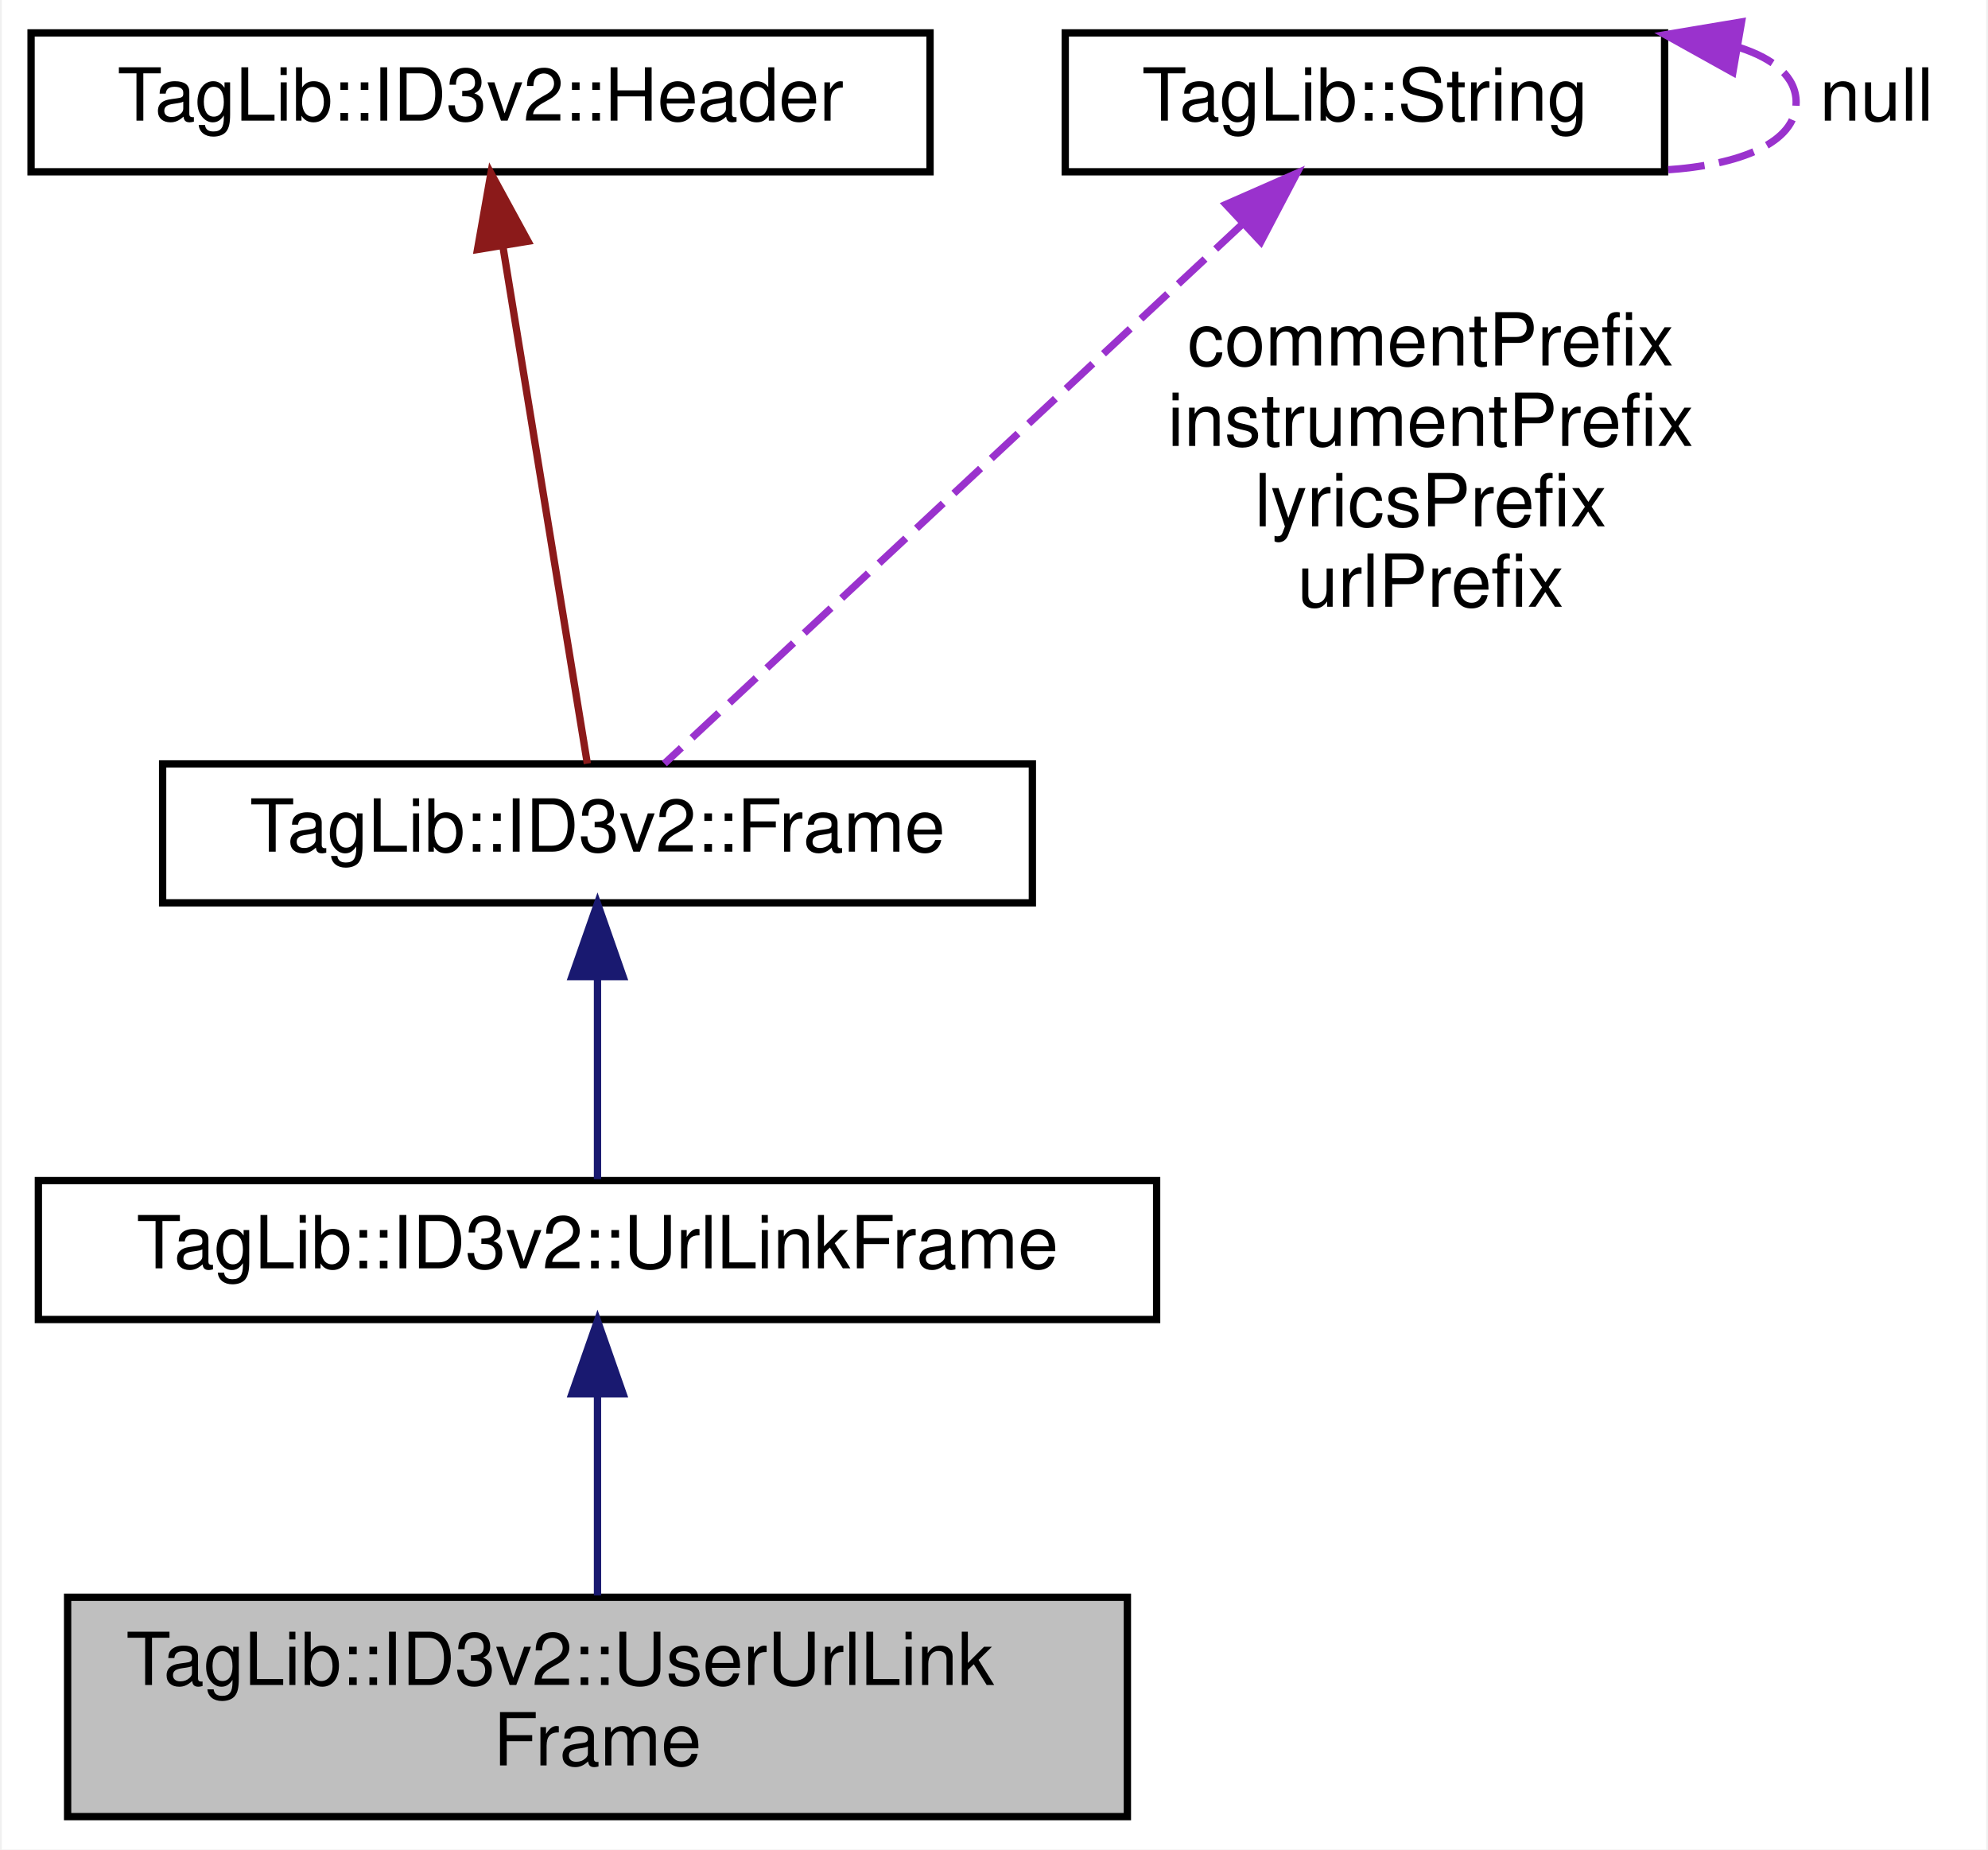
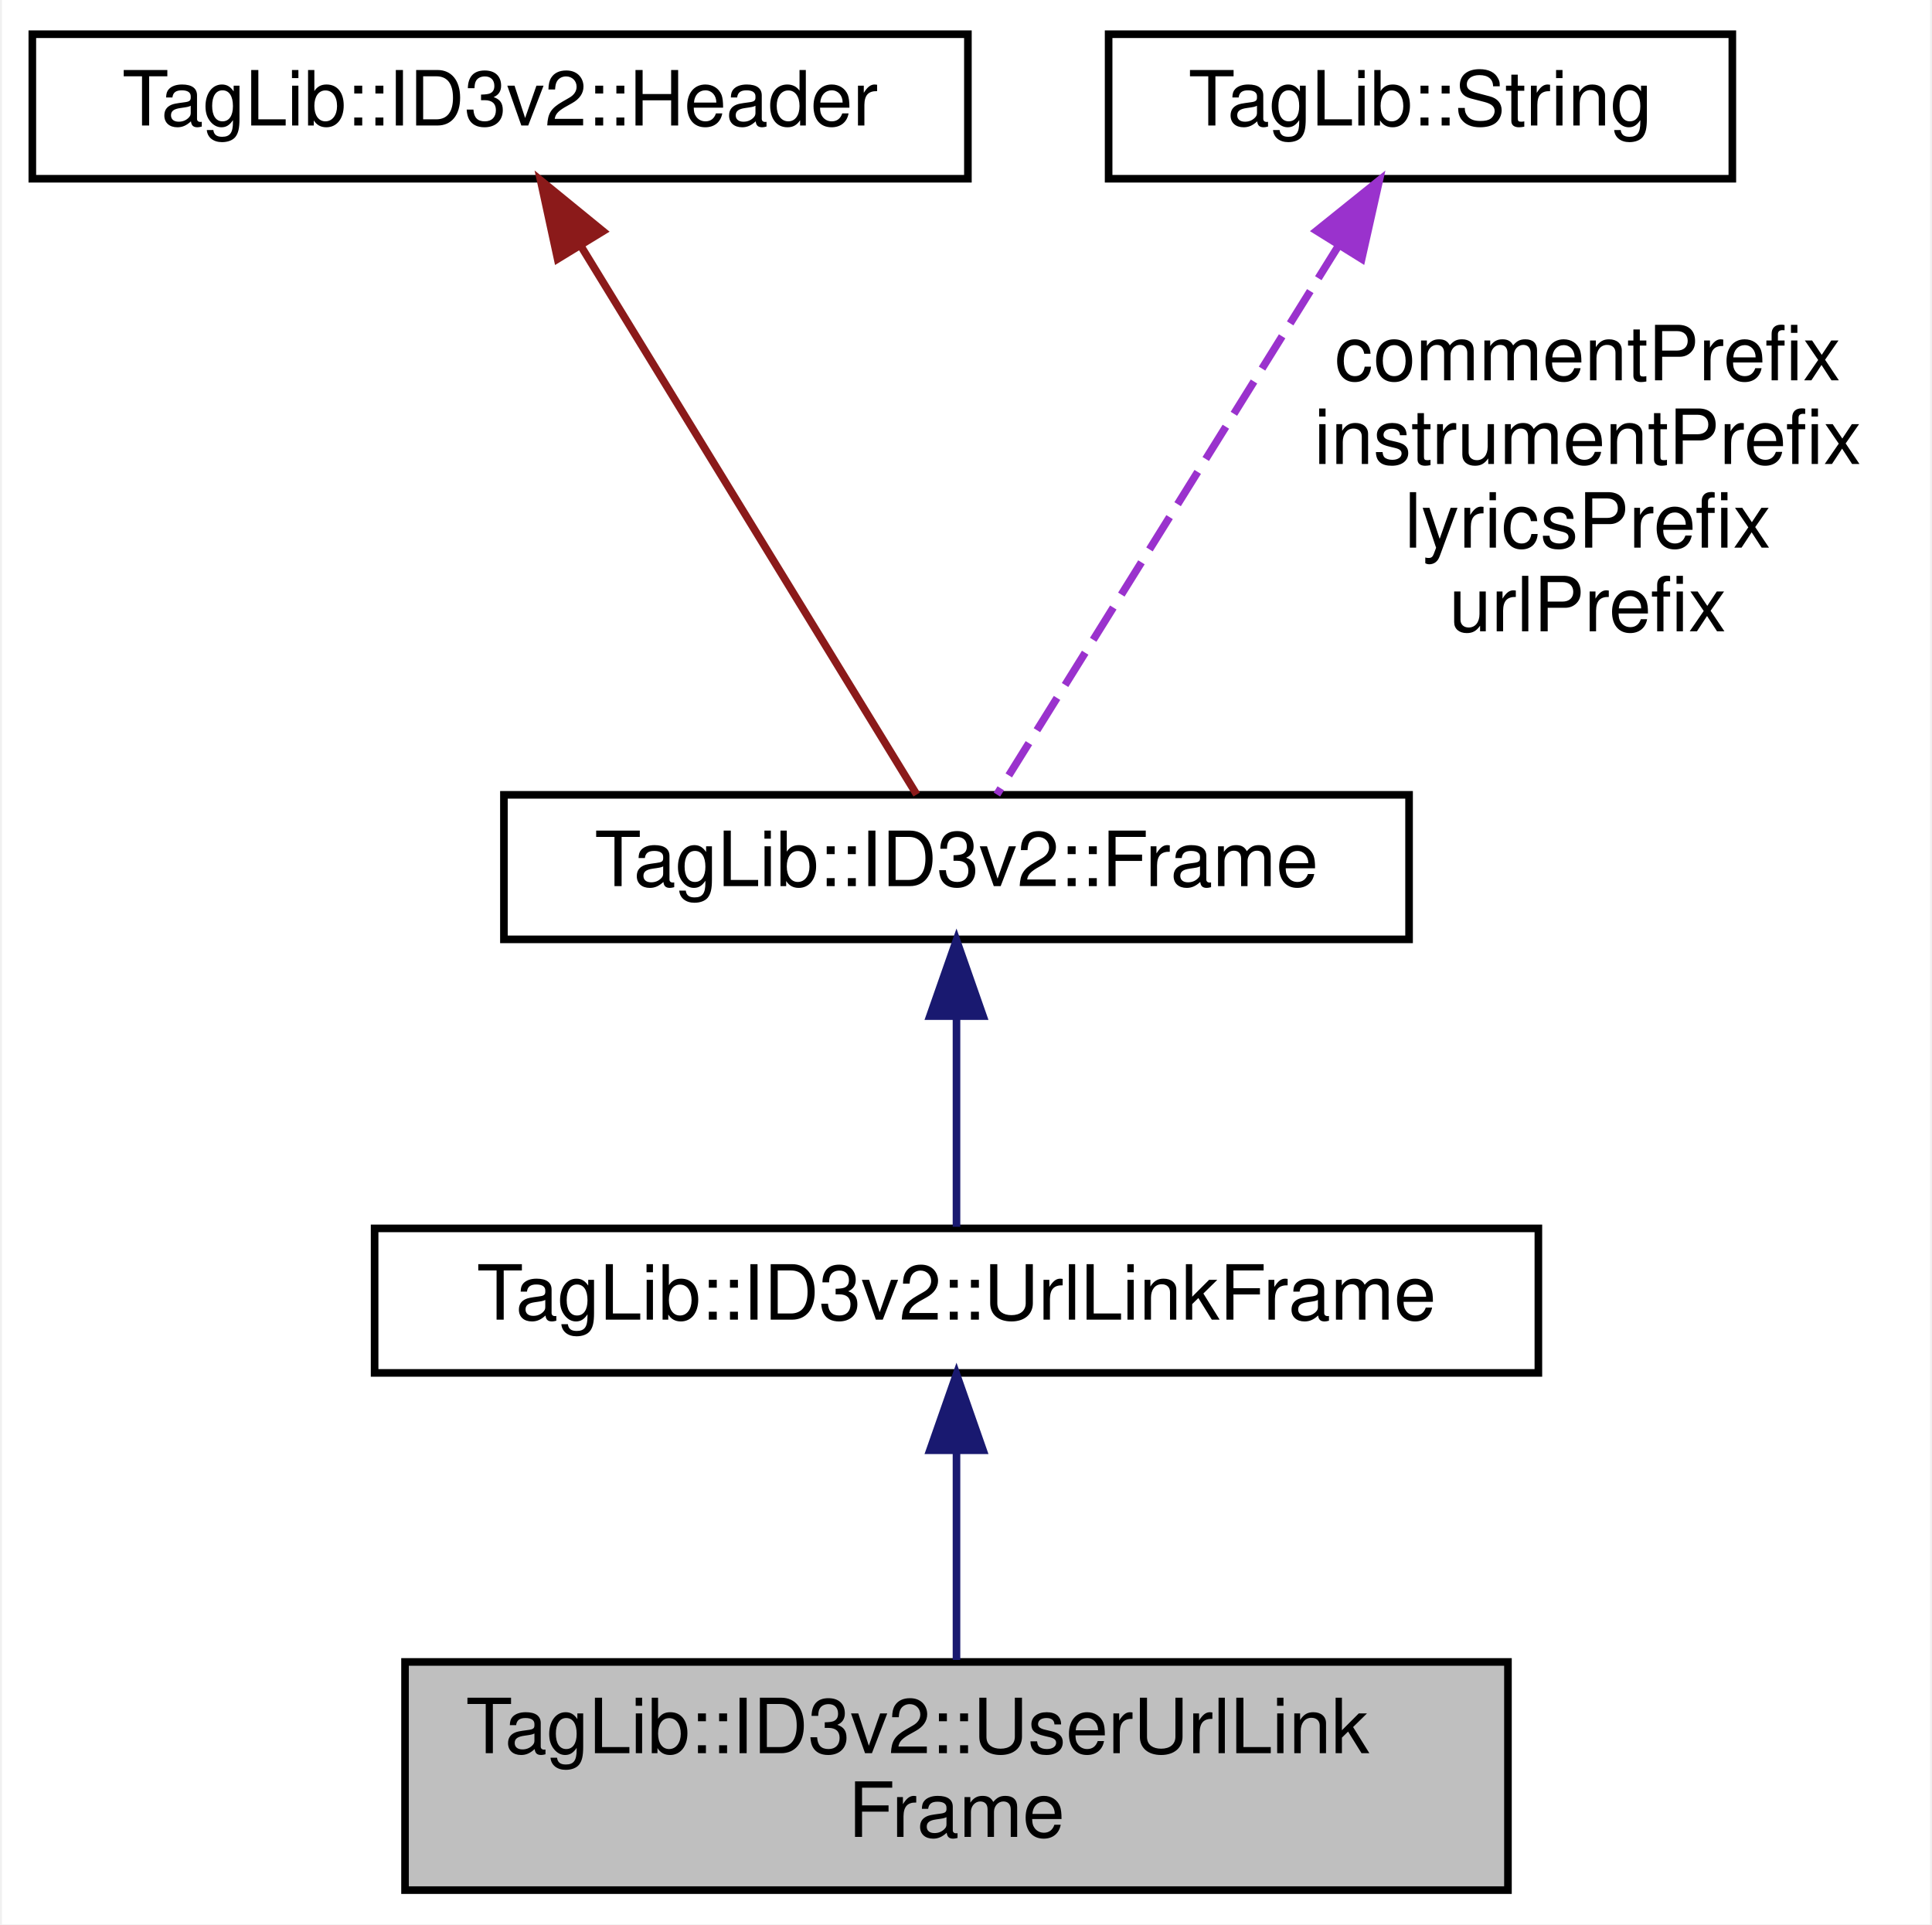
- <svg xmlns="http://www.w3.org/2000/svg" xmlns:xlink="http://www.w3.org/1999/xlink" width="272pt" height="253pt" viewBox="0.00 0.00 271.50 253.00">
+ <svg xmlns="http://www.w3.org/2000/svg" xmlns:xlink="http://www.w3.org/1999/xlink" width="254pt" height="253pt" viewBox="0.00 0.00 253.50 253.00">
  <g id="graph0" class="graph" transform="scale(1 1) rotate(0) translate(4 249)">
-     <polygon fill="white" stroke="transparent" points="-4,4 -4,-249 267.5,-249 267.5,4 -4,4" />
+     <polygon fill="white" stroke="transparent" points="-4,4 -4,-249 249.5,-249 249.5,4 -4,4" />
    <g id="node1" class="node">
      <g id="a_node1">
        <a xlink:title="ID3v2 User defined URL frame.">
-           <polygon fill="#bfbfbf" stroke="black" points="5,-0.5 5,-30.5 150,-30.5 150,-0.5 5,-0.5" />
-           <text text-anchor="start" x="13" y="-18.5" font-family="Helvetica,sans-Serif" font-size="10.00">TagLib::ID3v2::UserUrlLink</text>
-           <text text-anchor="middle" x="77.5" y="-7.5" font-family="Helvetica,sans-Serif" font-size="10.00">Frame</text>
+           <polygon fill="#bfbfbf" stroke="black" points="49,-0.5 49,-30.5 194,-30.5 194,-0.5 49,-0.5" />
+           <text text-anchor="start" x="57" y="-18.5" font-family="Helvetica,sans-Serif" font-size="10.00">TagLib::ID3v2::UserUrlLink</text>
+           <text text-anchor="middle" x="121.5" y="-7.5" font-family="Helvetica,sans-Serif" font-size="10.00">Frame</text>
        </a>
      </g>
    </g>
    <g id="node2" class="node">
      <g id="a_node2">
        <a xlink:href="classTagLib_1_1ID3v2_1_1UrlLinkFrame.html" target="_top" xlink:title="ID3v2 URL frame.">
-           <polygon fill="white" stroke="black" points="1,-68.5 1,-87.5 154,-87.5 154,-68.5 1,-68.5" />
-           <text text-anchor="middle" x="77.5" y="-75.5" font-family="Helvetica,sans-Serif" font-size="10.00">TagLib::ID3v2::UrlLinkFrame</text>
+           <polygon fill="white" stroke="black" points="45,-68.5 45,-87.5 198,-87.5 198,-68.5 45,-68.5" />
+           <text text-anchor="middle" x="121.5" y="-75.5" font-family="Helvetica,sans-Serif" font-size="10.00">TagLib::ID3v2::UrlLinkFrame</text>
        </a>
      </g>
    </g>
    <g id="edge1" class="edge">
-       <path fill="none" stroke="midnightblue" d="M77.5,-58.22C77.5,-49.36 77.5,-38.96 77.5,-30.76" />
-       <polygon fill="midnightblue" stroke="midnightblue" points="74,-58.33 77.5,-68.33 81,-58.33 74,-58.33" />
+       <path fill="none" stroke="midnightblue" d="M121.5,-58.22C121.5,-49.36 121.5,-38.96 121.5,-30.76" />
+       <polygon fill="midnightblue" stroke="midnightblue" points="118,-58.33 121.5,-68.33 125,-58.33 118,-58.33" />
    </g>
    <g id="node3" class="node">
      <g id="a_node3">
        <a xlink:href="classTagLib_1_1ID3v2_1_1Frame.html" target="_top" xlink:title="ID3v2 frame implementation.">
-           <polygon fill="white" stroke="black" points="18,-125.5 18,-144.5 137,-144.5 137,-125.5 18,-125.5" />
-           <text text-anchor="middle" x="77.5" y="-132.5" font-family="Helvetica,sans-Serif" font-size="10.00">TagLib::ID3v2::Frame</text>
+           <polygon fill="white" stroke="black" points="62,-125.5 62,-144.5 181,-144.5 181,-125.5 62,-125.5" />
+           <text text-anchor="middle" x="121.5" y="-132.5" font-family="Helvetica,sans-Serif" font-size="10.00">TagLib::ID3v2::Frame</text>
        </a>
      </g>
    </g>
    <g id="edge2" class="edge">
-       <path fill="none" stroke="midnightblue" d="M77.5,-115.12C77.5,-105.82 77.5,-95.06 77.5,-87.71" />
-       <polygon fill="midnightblue" stroke="midnightblue" points="74,-115.41 77.5,-125.41 81,-115.41 74,-115.41" />
+       <path fill="none" stroke="midnightblue" d="M121.5,-115.12C121.5,-105.82 121.5,-95.06 121.5,-87.71" />
+       <polygon fill="midnightblue" stroke="midnightblue" points="118,-115.41 121.5,-125.41 125,-115.41 118,-115.41" />
    </g>
    <g id="node4" class="node">
      <g id="a_node4">
        <a xlink:href="classTagLib_1_1ID3v2_1_1Header.html" target="_top" xlink:title="An implementation of ID3v2 headers.">
          <polygon fill="white" stroke="black" points="0,-225.5 0,-244.5 123,-244.5 123,-225.5 0,-225.5" />
          <text text-anchor="middle" x="61.5" y="-232.5" font-family="Helvetica,sans-Serif" font-size="10.00">TagLib::ID3v2::Header</text>
        </a>
      </g>
    </g>
    <g id="edge3" class="edge">
-       <path fill="none" stroke="#8b1a1a" d="M64.57,-215.22C68.04,-193.95 73.55,-160.22 76.11,-144.54" />
-       <polygon fill="#8b1a1a" stroke="#8b1a1a" points="61.08,-214.87 62.92,-225.3 67.99,-216 61.08,-214.87" />
+       <path fill="none" stroke="#8b1a1a" d="M72.11,-216.67C85.06,-195.52 106.45,-160.58 116.27,-144.54" />
+       <polygon fill="#8b1a1a" stroke="#8b1a1a" points="69.06,-214.95 66.82,-225.3 75.03,-218.6 69.06,-214.95" />
    </g>
    <g id="node5" class="node">
      <g id="a_node5">
        <a xlink:href="classTagLib_1_1String.html" target="_top" xlink:title="A wide string class suitable for unicode.">
          <polygon fill="white" stroke="black" points="141.5,-225.5 141.5,-244.5 223.5,-244.5 223.5,-225.5 141.5,-225.5" />
          <text text-anchor="middle" x="182.5" y="-232.5" font-family="Helvetica,sans-Serif" font-size="10.00">TagLib::String</text>
        </a>
      </g>
    </g>
    <g id="edge4" class="edge">
-       <path fill="none" stroke="#9a32cd" stroke-dasharray="5,2" d="M165.74,-218.35C143.3,-197.42 104.3,-161.01 86.65,-144.54" />
-       <polygon fill="#9a32cd" stroke="#9a32cd" points="163.48,-221.04 173.18,-225.3 168.26,-215.92 163.48,-221.04" />
-       <text text-anchor="middle" x="191.5" y="-199" font-family="Helvetica,sans-Serif" font-size="10.00"> commentPrefix</text>
-       <text text-anchor="middle" x="191.5" y="-188" font-family="Helvetica,sans-Serif" font-size="10.00">instrumentPrefix</text>
-       <text text-anchor="middle" x="191.5" y="-177" font-family="Helvetica,sans-Serif" font-size="10.00">lyricsPrefix</text>
-       <text text-anchor="middle" x="191.5" y="-166" font-family="Helvetica,sans-Serif" font-size="10.00">urlPrefix</text>
-     </g>
-     <g id="edge5" class="edge">
-       <path fill="none" stroke="#9a32cd" stroke-dasharray="5,2" d="M233.76,-242.49C238.51,-240.95 241.5,-238.45 241.5,-235 241.5,-229.48 233.84,-226.4 223.58,-225.75" />
-       <polygon fill="#9a32cd" stroke="#9a32cd" points="232.84,-239.1 223.58,-244.25 234.03,-246 232.84,-239.1" />
-       <text text-anchor="middle" x="252.5" y="-232.5" font-family="Helvetica,sans-Serif" font-size="10.00"> null</text>
+       <path fill="none" stroke="#9a32cd" stroke-dasharray="5,2" d="M171.71,-216.67C158.55,-195.52 136.8,-160.58 126.81,-144.54" />
+       <polygon fill="#9a32cd" stroke="#9a32cd" points="168.83,-218.66 177.09,-225.3 174.77,-214.96 168.83,-218.66" />
+       <text text-anchor="middle" x="204.5" y="-199" font-family="Helvetica,sans-Serif" font-size="10.00"> commentPrefix</text>
+       <text text-anchor="middle" x="204.5" y="-188" font-family="Helvetica,sans-Serif" font-size="10.00">instrumentPrefix</text>
+       <text text-anchor="middle" x="204.5" y="-177" font-family="Helvetica,sans-Serif" font-size="10.00">lyricsPrefix</text>
+       <text text-anchor="middle" x="204.5" y="-166" font-family="Helvetica,sans-Serif" font-size="10.00">urlPrefix</text>
    </g>
  </g>
</svg>
